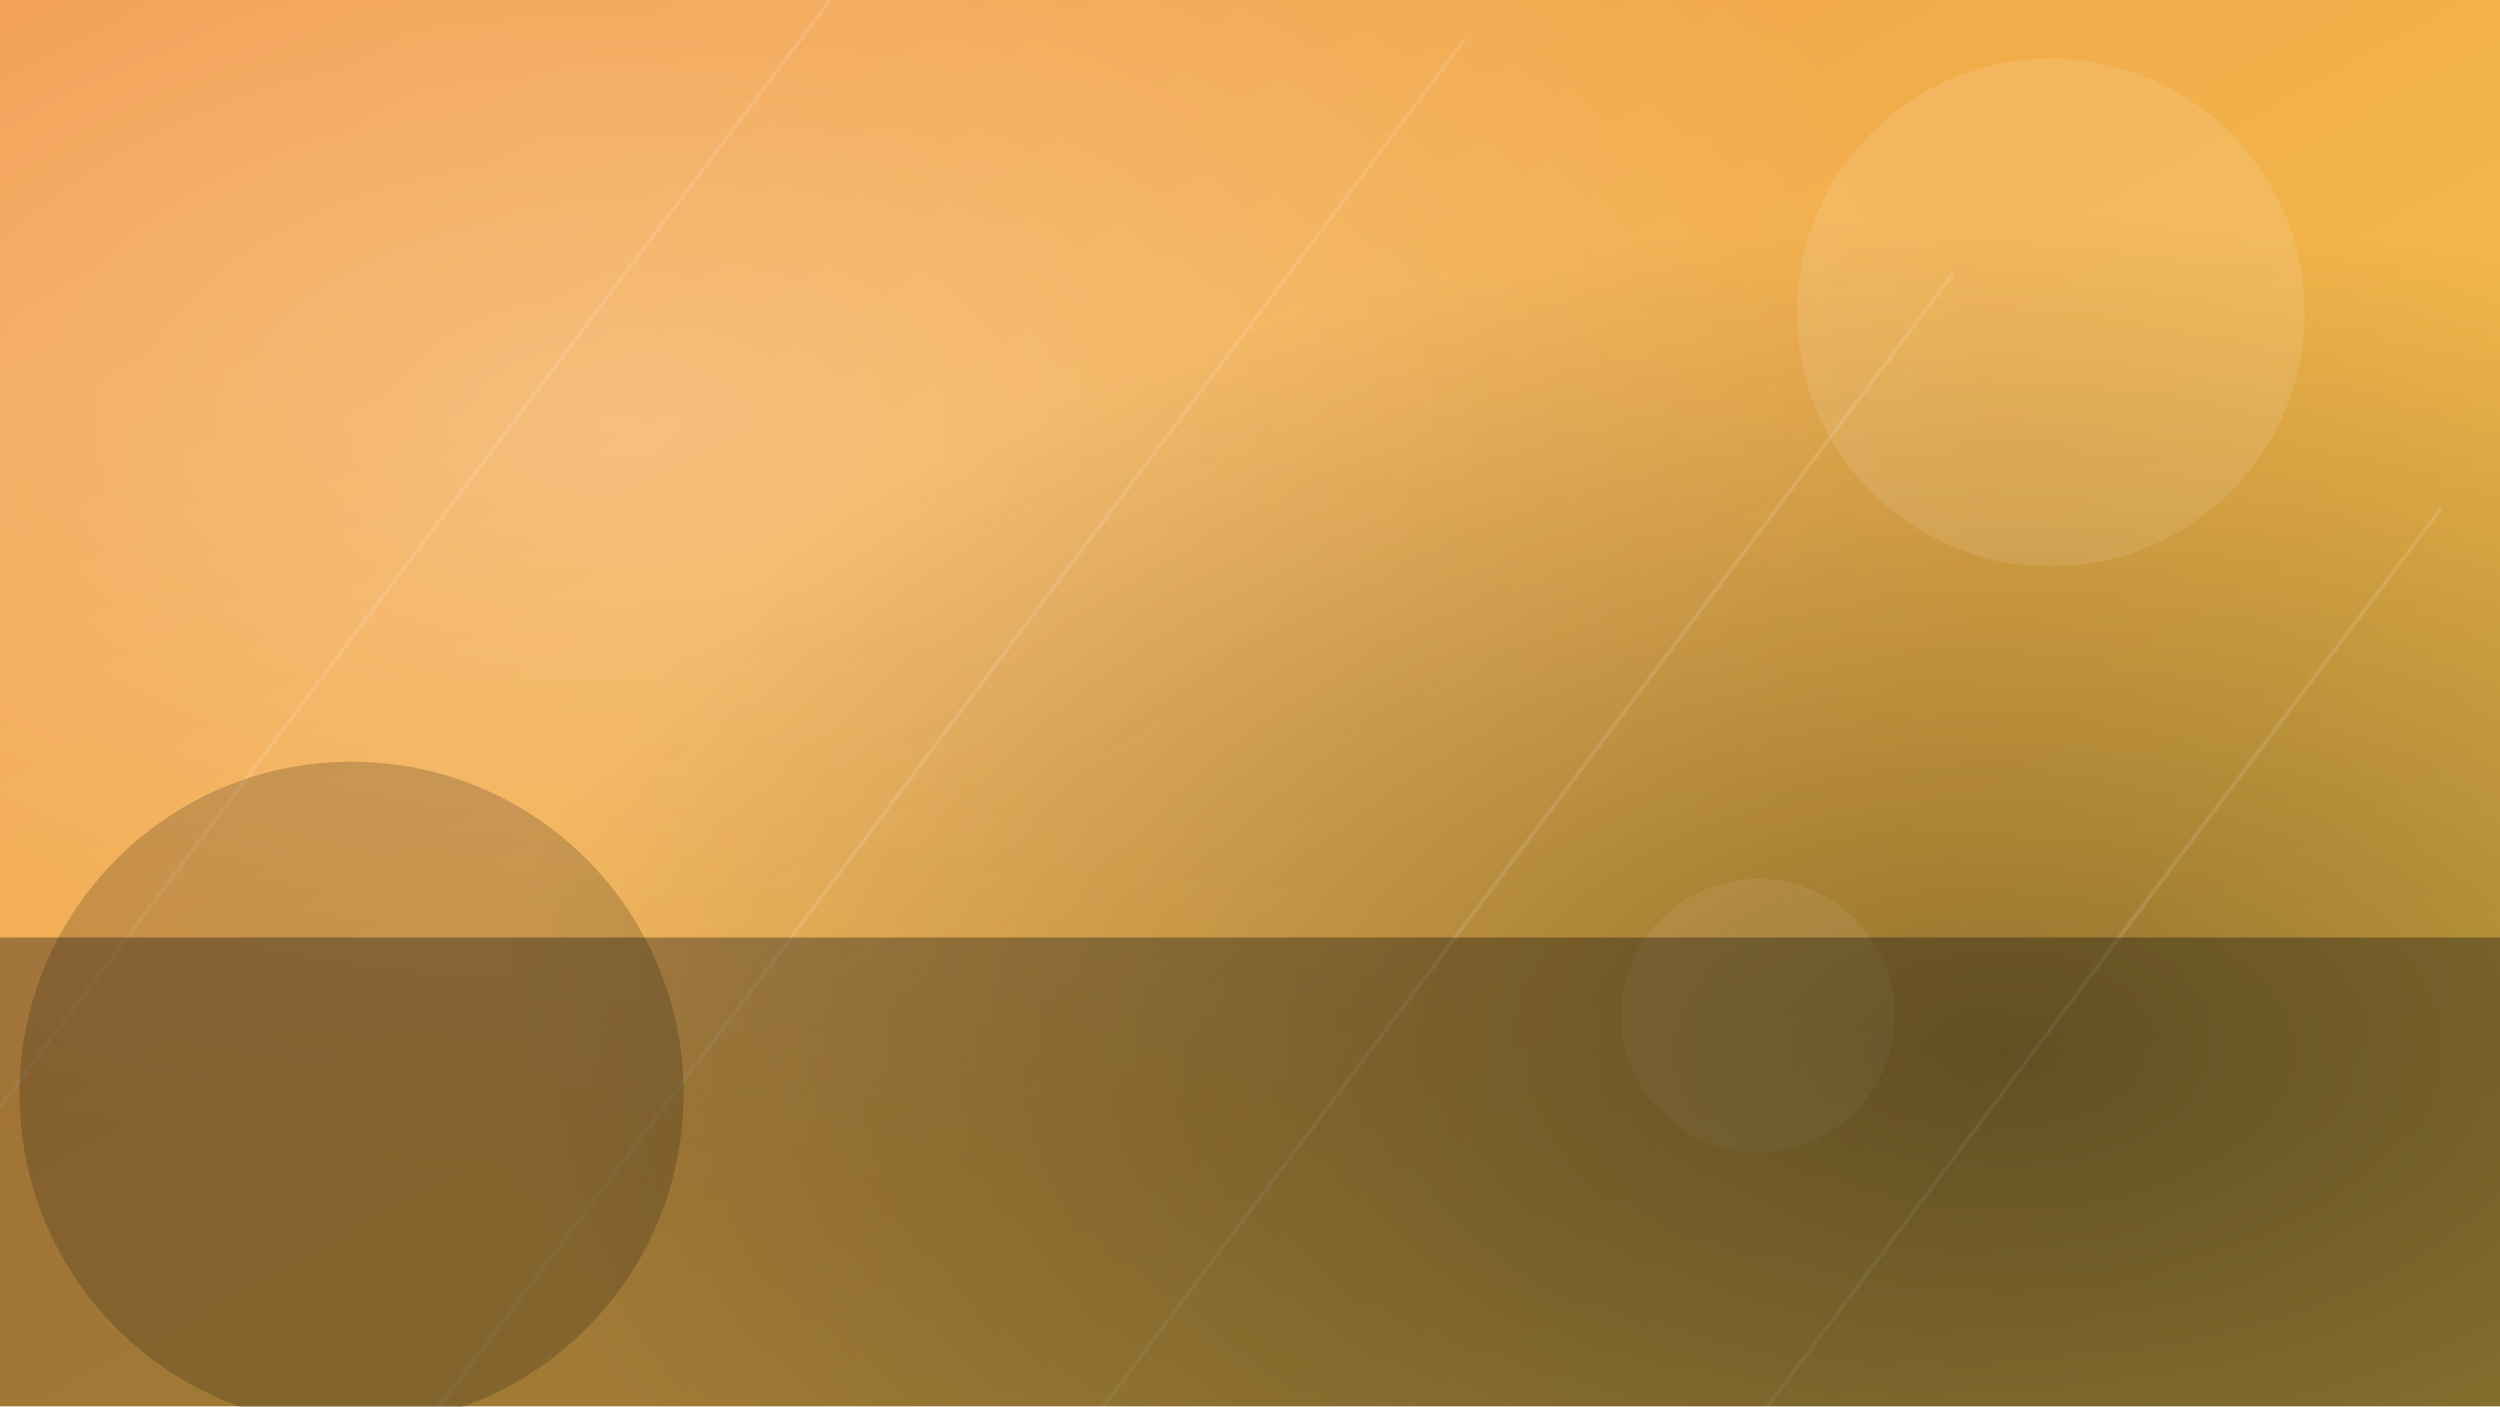
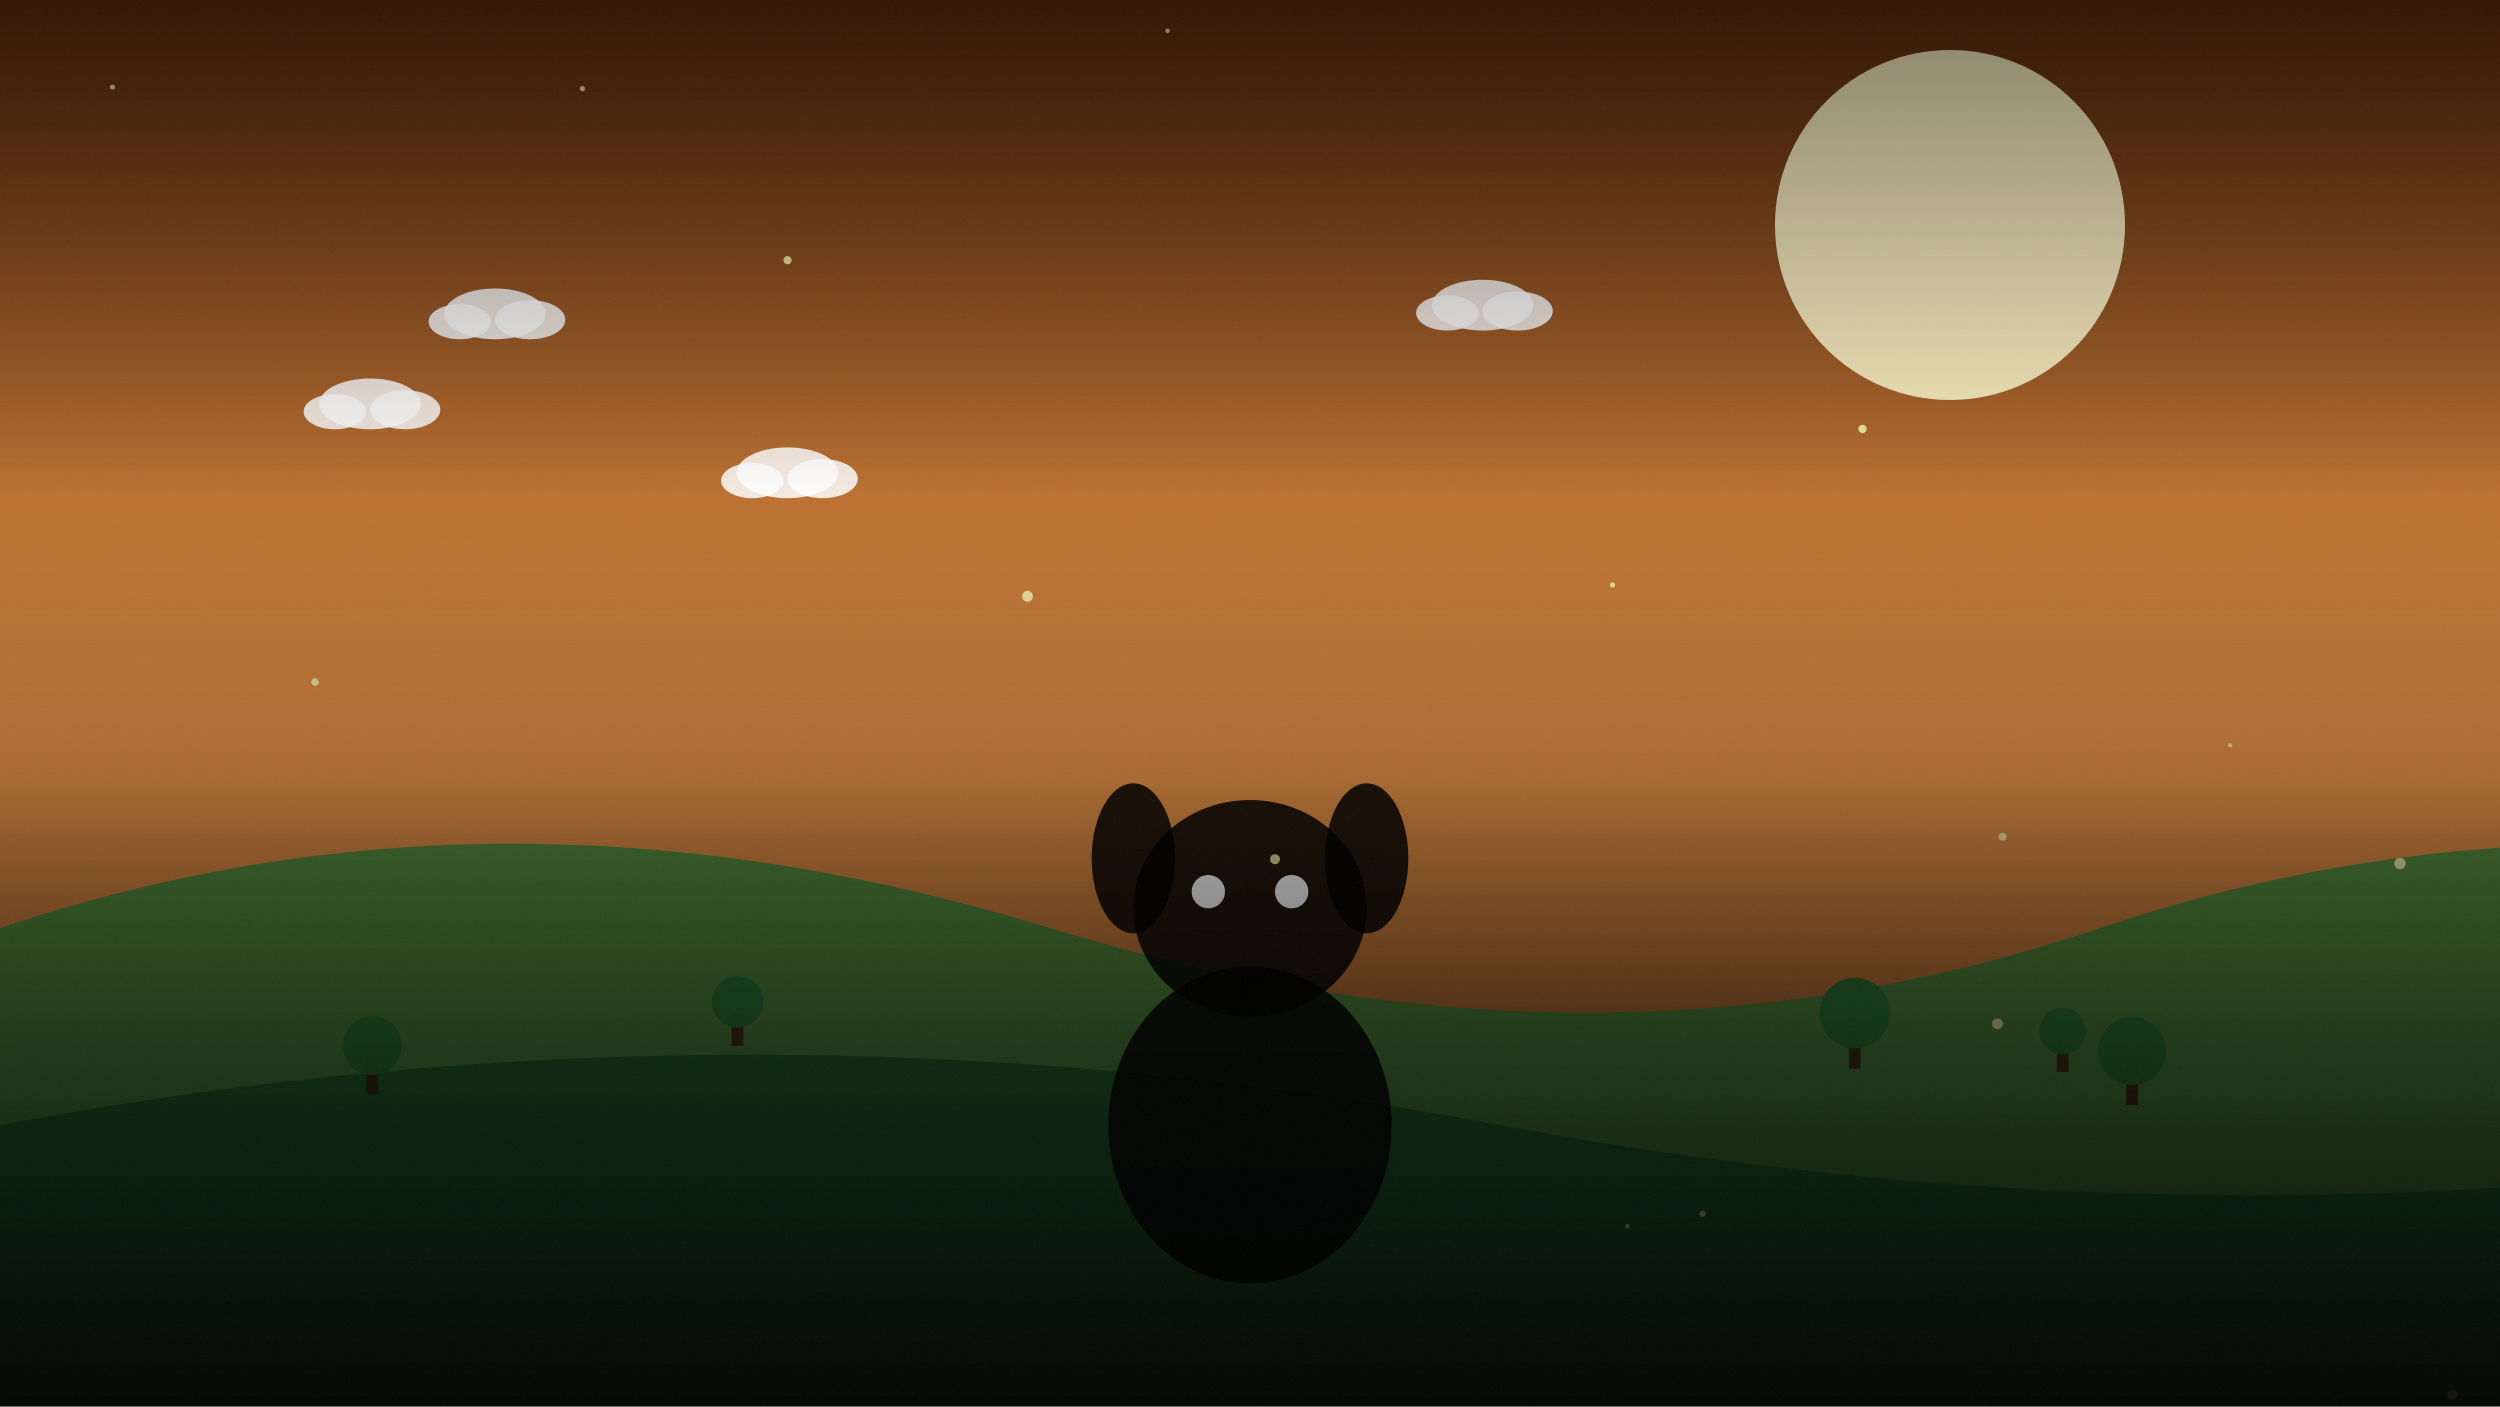
<svg xmlns="http://www.w3.org/2000/svg" width="1280" height="720" viewBox="0 0 1280 720">
  <defs>
-     <linearGradient id="bg" x1="0" y1="0" x2="1" y2="1">
-       <stop offset="0" stop-color="#f2994a" />
-       <stop offset="1" stop-color="#f2c94c" />
+     <linearGradient id="sky" x1="0" y1="0" x2="0" y2="1">
+       <stop offset="0" stop-color="#5c2a0a" />
+       <stop offset="0.55" stop-color="#f2994a" />
+       <stop offset="1" stop-color="#5c2a0a" />
    </linearGradient>
-     <radialGradient id="b1" cx=".25" cy=".3" r=".55">
-       <stop offset="0" stop-color="rgba(255,255,255,.28)" />
+     <radialGradient id="glow">
+       <stop offset="0" stop-color="rgba(255,255,255,.55)" />
      <stop offset="1" stop-color="rgba(255,255,255,0)" />
    </radialGradient>
-     <radialGradient id="b2" cx=".8" cy=".75" r=".6">
-       <stop offset="0" stop-color="rgba(0,0,0,.4)" />
-       <stop offset="1" stop-color="rgba(0,0,0,0)" />
+     <linearGradient id="sea" x1="0" y1="0" x2="0" y2="1">
+       <stop offset="0" stop-color="#f2994a" />
+       <stop offset="1" stop-color="#5c2a0a" />
+     </linearGradient>
+     <radialGradient id="planet">
+       <stop offset="0" stop-color="#f2994a" />
+       <stop offset="1" stop-color="#5c2a0a" />
    </radialGradient>
+     <linearGradient id="track" x1="0" y1="0" x2="0" y2="1">
+       <stop offset="0" stop-color="#8c2b23" />
+       <stop offset="1" stop-color="#4a1410" />
+     </linearGradient>
+     <linearGradient id="bw" x1="0" y1="0" x2="0" y2="1">
+       <stop offset="0" stop-color="#d8d8d8" />
+       <stop offset="1" stop-color="#2a2a2a" />
+     </linearGradient>
+     <linearGradient id="vig" x1="0" y1="0" x2="0" y2="1">
+       <stop offset="0" stop-color="rgba(0,0,0,.45)" />
+       <stop offset="0.35" stop-color="rgba(0,0,0,0)" />
+       <stop offset="0.72" stop-color="rgba(0,0,0,.55)" />
+       <stop offset="1" stop-color="rgba(0,0,0,.92)" />
+     </linearGradient>
+     <filter id="grain">
+       <feTurbulence type="fractalNoise" baseFrequency="0.9" numOctaves="2" stitchTiles="stitch" />
+       <feColorMatrix type="saturate" values="0" />
+       <feComponentTransfer>
+         <feFuncA type="linear" slope="0.06" />
+       </feComponentTransfer>
+     </filter>
  </defs>
-   <rect width="1280" height="720" fill="url(#bg)" />
-   <rect width="1280" height="720" fill="url(#b1)" />
-   <rect width="1280" height="720" fill="url(#b2)" />
-   <g opacity=".12" stroke="#fff" stroke-width="2">
-     <line x1="-100" y1="700" x2="500" y2="-100" />
-     <line x1="150" y1="820" x2="750" y2="20" />
-     <line x1="400" y1="940" x2="1000" y2="140" />
-     <line x1="650" y1="1060" x2="1250" y2="260" />
+   <g>
+     <rect width="1280" height="720" fill="url(#sky)" />
+     <circle cx="998.4" cy="115.2" r="89.6" fill="rgba(255,245,200,.95)" />
+     <g fill="rgba(255,255,255,.85)">
+       <ellipse cx="403.2" cy="242.064" rx="26" ry="13" />
+       <ellipse cx="421.2" cy="245.064" rx="18" ry="10" />
+       <ellipse cx="385.2" cy="246.064" rx="16" ry="9" />
+     </g>
+     <g fill="rgba(255,255,255,.85)">
+       <ellipse cx="253.44" cy="160.704" rx="26" ry="13" />
+       <ellipse cx="271.44" cy="163.704" rx="18" ry="10" />
+       <ellipse cx="235.44" cy="164.704" rx="16" ry="9" />
+     </g>
+     <g fill="rgba(255,255,255,.85)">
+       <ellipse cx="189.44" cy="206.784" rx="26" ry="13" />
+       <ellipse cx="207.44" cy="209.784" rx="18" ry="10" />
+       <ellipse cx="171.44" cy="210.784" rx="16" ry="9" />
+     </g>
+     <g fill="rgba(255,255,255,.85)">
+       <ellipse cx="759.04" cy="156.24" rx="26" ry="13" />
+       <ellipse cx="777.04" cy="159.24" rx="18" ry="10" />
+       <ellipse cx="741.04" cy="160.24" rx="16" ry="9" />
+     </g>
+     <path d="M0 720 L0 475.2 q256 -86.4 537.6 0 t537.6 0 t537.6 0 L1280 720 Z" fill="rgba(60,140,60,.85)" />
+     <path d="M0 720 L0 576 q384 -72 768 0 t768 0 L1280 720 Z" fill="rgba(30,100,40,.95)" />
+     <rect x="374.651" y="518.978" width="6" height="16.472" fill="rgba(60,35,15,.9)" />
+     <circle cx="377.651" cy="512.978" r="13.178" fill="rgba(40,120,50,.95)" />
+     <rect x="946.658" y="524.651" width="6" height="22.592" fill="rgba(60,35,15,.9)" />
+     <circle cx="949.658" cy="518.651" r="18.074" fill="rgba(40,120,50,.95)" />
+     <rect x="1053.102" y="533.884" width="6" height="14.972" fill="rgba(60,35,15,.9)" />
+     <circle cx="1056.102" cy="527.884" r="11.978" fill="rgba(40,120,50,.95)" />
+     <rect x="187.566" y="541.286" width="6" height="18.86" fill="rgba(60,35,15,.9)" />
+     <circle cx="190.566" cy="535.286" r="15.088" fill="rgba(40,120,50,.95)" />
+     <rect x="1088.584" y="544.139" width="6" height="21.752" fill="rgba(60,35,15,.9)" />
+     <circle cx="1091.584" cy="538.139" r="17.402" fill="rgba(40,120,50,.95)" />
+     <g fill="rgba(0,0,0,.85)" transform="translate(640 576) scale(4.266667)">
+       <ellipse cx="0" cy="-26" rx="14" ry="13" />
+       <ellipse cx="-14" cy="-32" rx="5" ry="9" />
+       <ellipse cx="14" cy="-32" rx="5" ry="9" />
+       <ellipse cx="0" cy="0" rx="17" ry="19" />
+       <circle cx="-5" cy="-28" r="2" fill="#fff" />
+       <circle cx="5" cy="-28" r="2" fill="#fff" />
+     </g>
+     <circle cx="403.2" cy="133.2" r="2.106" fill="rgba(255,255,180,.85)" />
+     <circle cx="1022.7" cy="524.2" r="2.806" fill="rgba(255,255,180,.85)" />
+     <circle cx="597.8" cy="15.8" r="1.186" fill="rgba(255,255,180,.85)" />
+     <circle cx="1141.8" cy="381.6" r="1.116" fill="rgba(255,255,180,.85)" />
+     <circle cx="825.6" cy="299.5" r="1.31" fill="rgba(255,255,180,.85)" />
+     <circle cx="1228.8" cy="442.1" r="2.942" fill="rgba(255,255,180,.85)" />
+     <circle cx="526.1" cy="305.3" r="2.784" fill="rgba(255,255,180,.85)" />
+     <circle cx="652.8" cy="439.9" r="2.544" fill="rgba(255,255,180,.85)" />
+     <circle cx="833.3" cy="627.8" r="1.17" fill="rgba(255,255,180,.85)" />
+     <circle cx="1255.7" cy="714.2" r="2.578" fill="rgba(255,255,180,.85)" />
+     <circle cx="57.6" cy="44.6" r="1.29" fill="rgba(255,255,180,.85)" />
+     <circle cx="298.2" cy="45.4" r="1.366" fill="rgba(255,255,180,.85)" />
+     <circle cx="1025.3" cy="428.4" r="2.086" fill="rgba(255,255,180,.85)" />
+     <circle cx="161.3" cy="349.2" r="1.926" fill="rgba(255,255,180,.85)" />
+     <circle cx="871.7" cy="621.4" r="1.662" fill="rgba(255,255,180,.85)" />
+     <circle cx="953.6" cy="219.6" r="2.104" fill="rgba(255,255,180,.85)" />
  </g>
-   <circle cx="1050" cy="160" r="130" fill="rgba(255,255,255,.10)" />
-   <circle cx="180" cy="560" r="170" fill="rgba(0,0,0,.18)" />
-   <circle cx="900" cy="520" r="70" fill="rgba(255,255,255,.07)" />
-   <rect x="0" y="480" width="1280" height="240" fill="rgba(10,12,16,.35)" />
+   <rect width="1280" height="720" fill="url(#vig)" />
+   <rect width="1280" height="720" filter="url(#grain)" opacity=".45" />
</svg>
